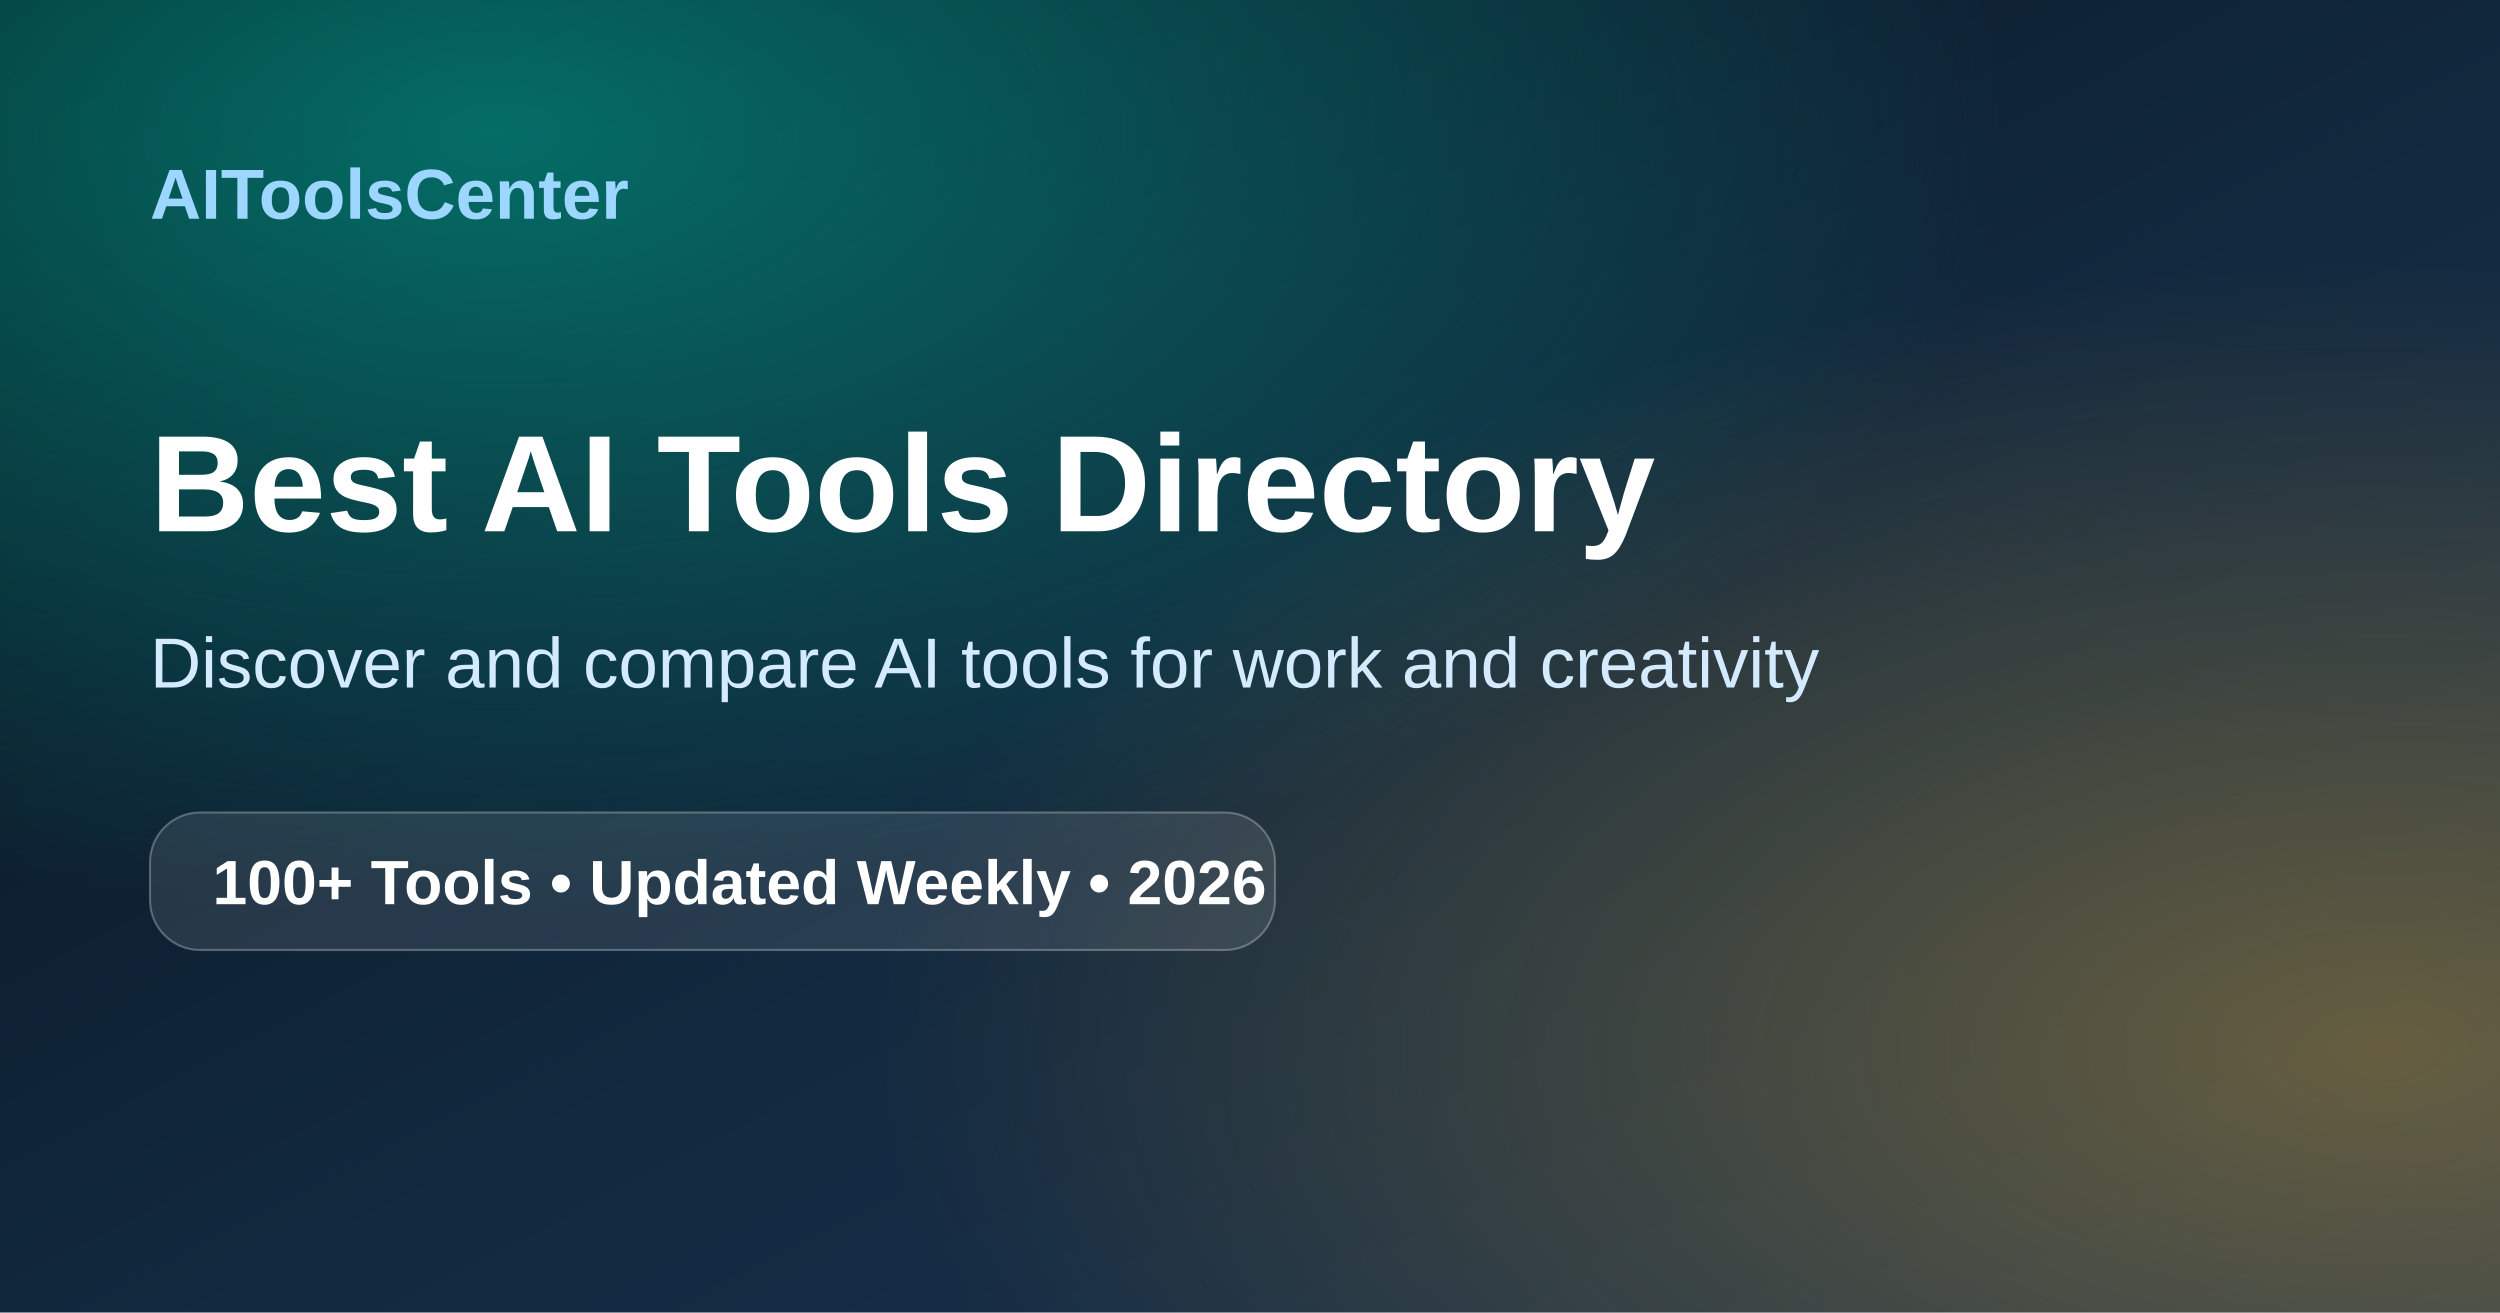
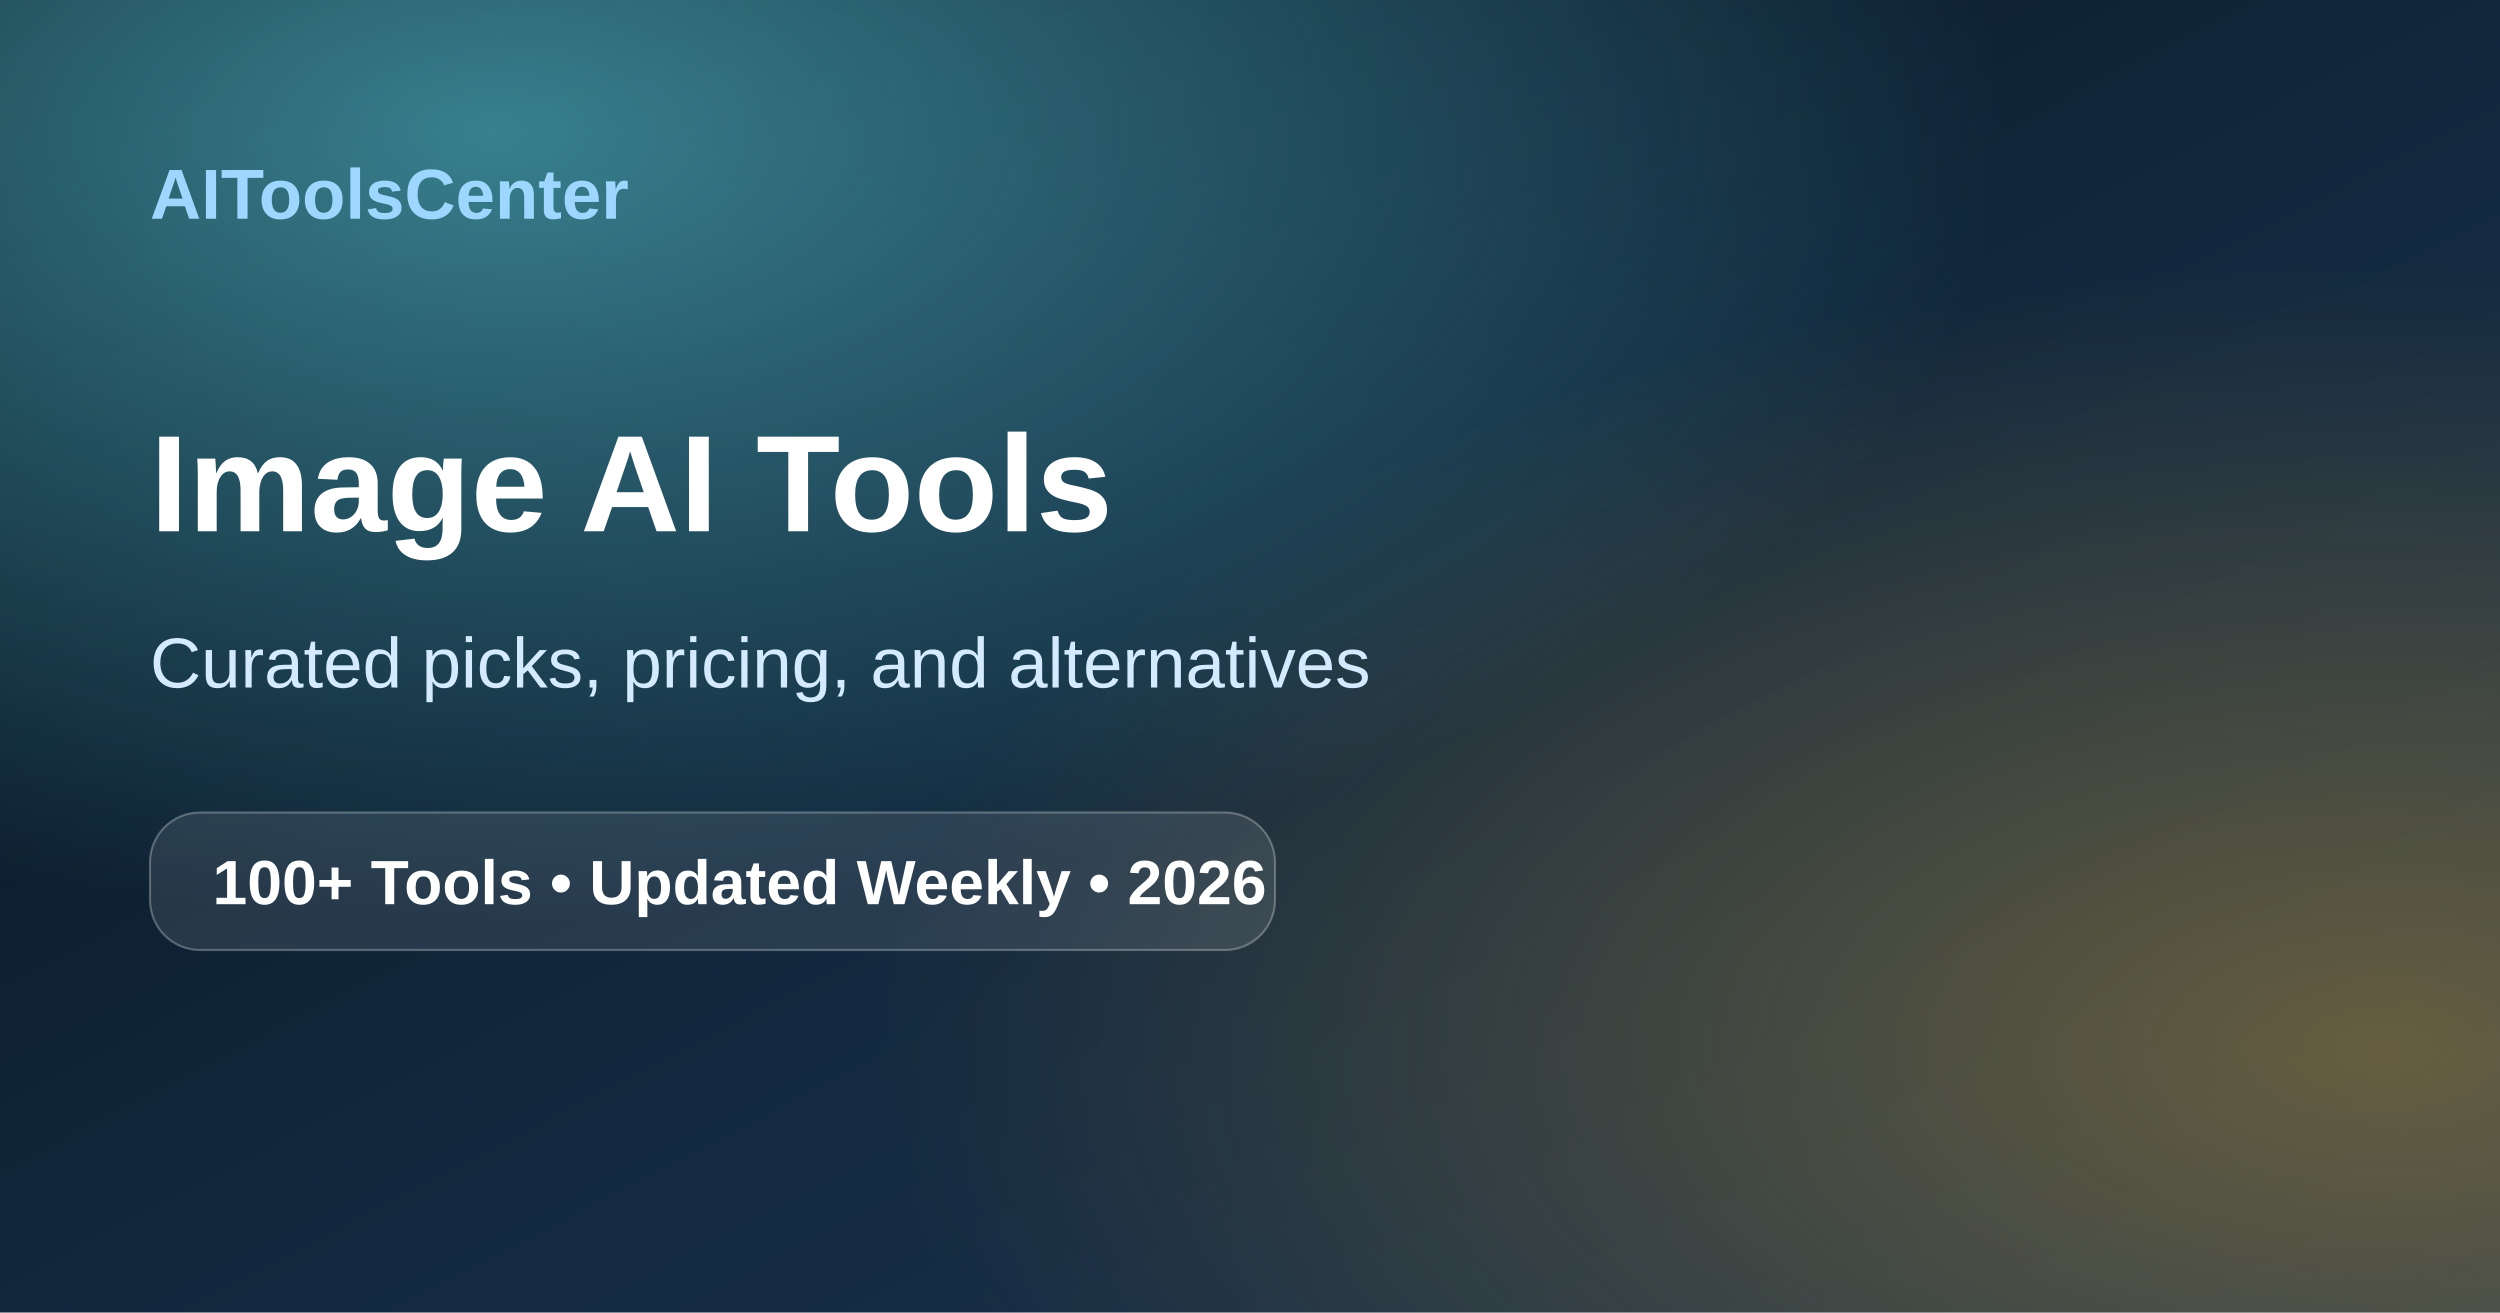
- <svg xmlns="http://www.w3.org/2000/svg" width="1200" height="630" viewBox="0 0 1200 630" role="img" aria-label="Best AI Tools Directory">
+ <svg xmlns="http://www.w3.org/2000/svg" width="1200" height="630" viewBox="0 0 1200 630" role="img" aria-label="Image AI Tools">
  <defs>
    <linearGradient id="bg" x1="0%" y1="0%" x2="100%" y2="100%">
      <stop offset="0%" stop-color="#06111a" />
      <stop offset="55%" stop-color="#12293f" />
      <stop offset="100%" stop-color="#1a3350" />
    </linearGradient>
    <radialGradient id="glowA" cx="20%" cy="10%" r="60%">
-       <stop offset="0%" stop-color="#00c2a8" stop-opacity="0.5" />
-       <stop offset="100%" stop-color="#00c2a8" stop-opacity="0" />
+       <stop offset="0%" stop-color="#67e8f9" stop-opacity="0.5" />
+       <stop offset="100%" stop-color="#67e8f9" stop-opacity="0" />
    </radialGradient>
    <radialGradient id="glowB" cx="95%" cy="80%" r="60%">
      <stop offset="0%" stop-color="#f7b32b" stop-opacity="0.35" />
      <stop offset="100%" stop-color="#f7b32b" stop-opacity="0" />
    </radialGradient>
  </defs>
  <rect width="1200" height="630" fill="url(#bg)" />
  <rect width="1200" height="630" fill="url(#glowA)" />
  <rect width="1200" height="630" fill="url(#glowB)" />
  <g>
    <text x="72" y="105" fill="#9dd7ff" font-size="34" font-family="Arial, Helvetica, sans-serif" font-weight="700">AIToolsCenter</text>
-     <text x="72" y="255" fill="#ffffff" font-size="66" font-family="Arial, Helvetica, sans-serif" font-weight="800">Best AI Tools Directory</text>
-     <text x="72" y="330" fill="#d4ebff" font-size="34" font-family="Arial, Helvetica, sans-serif" font-weight="500">Discover and compare AI tools for work and creativity</text>
+     <text x="72" y="255" fill="#ffffff" font-size="66" font-family="Arial, Helvetica, sans-serif" font-weight="800">Image AI Tools</text>
+     <text x="72" y="330" fill="#d4ebff" font-size="34" font-family="Arial, Helvetica, sans-serif" font-weight="500">Curated picks, pricing, and alternatives</text>
    <rect x="72" y="390" rx="24" ry="24" width="540" height="66" fill="rgba(255,255,255,0.1)" stroke="rgba(255,255,255,0.28)" />
    <text x="102" y="434" fill="#ffffff" font-size="30" font-family="Arial, Helvetica, sans-serif" font-weight="700">100+ Tools • Updated Weekly • 2026</text>
  </g>
</svg>
